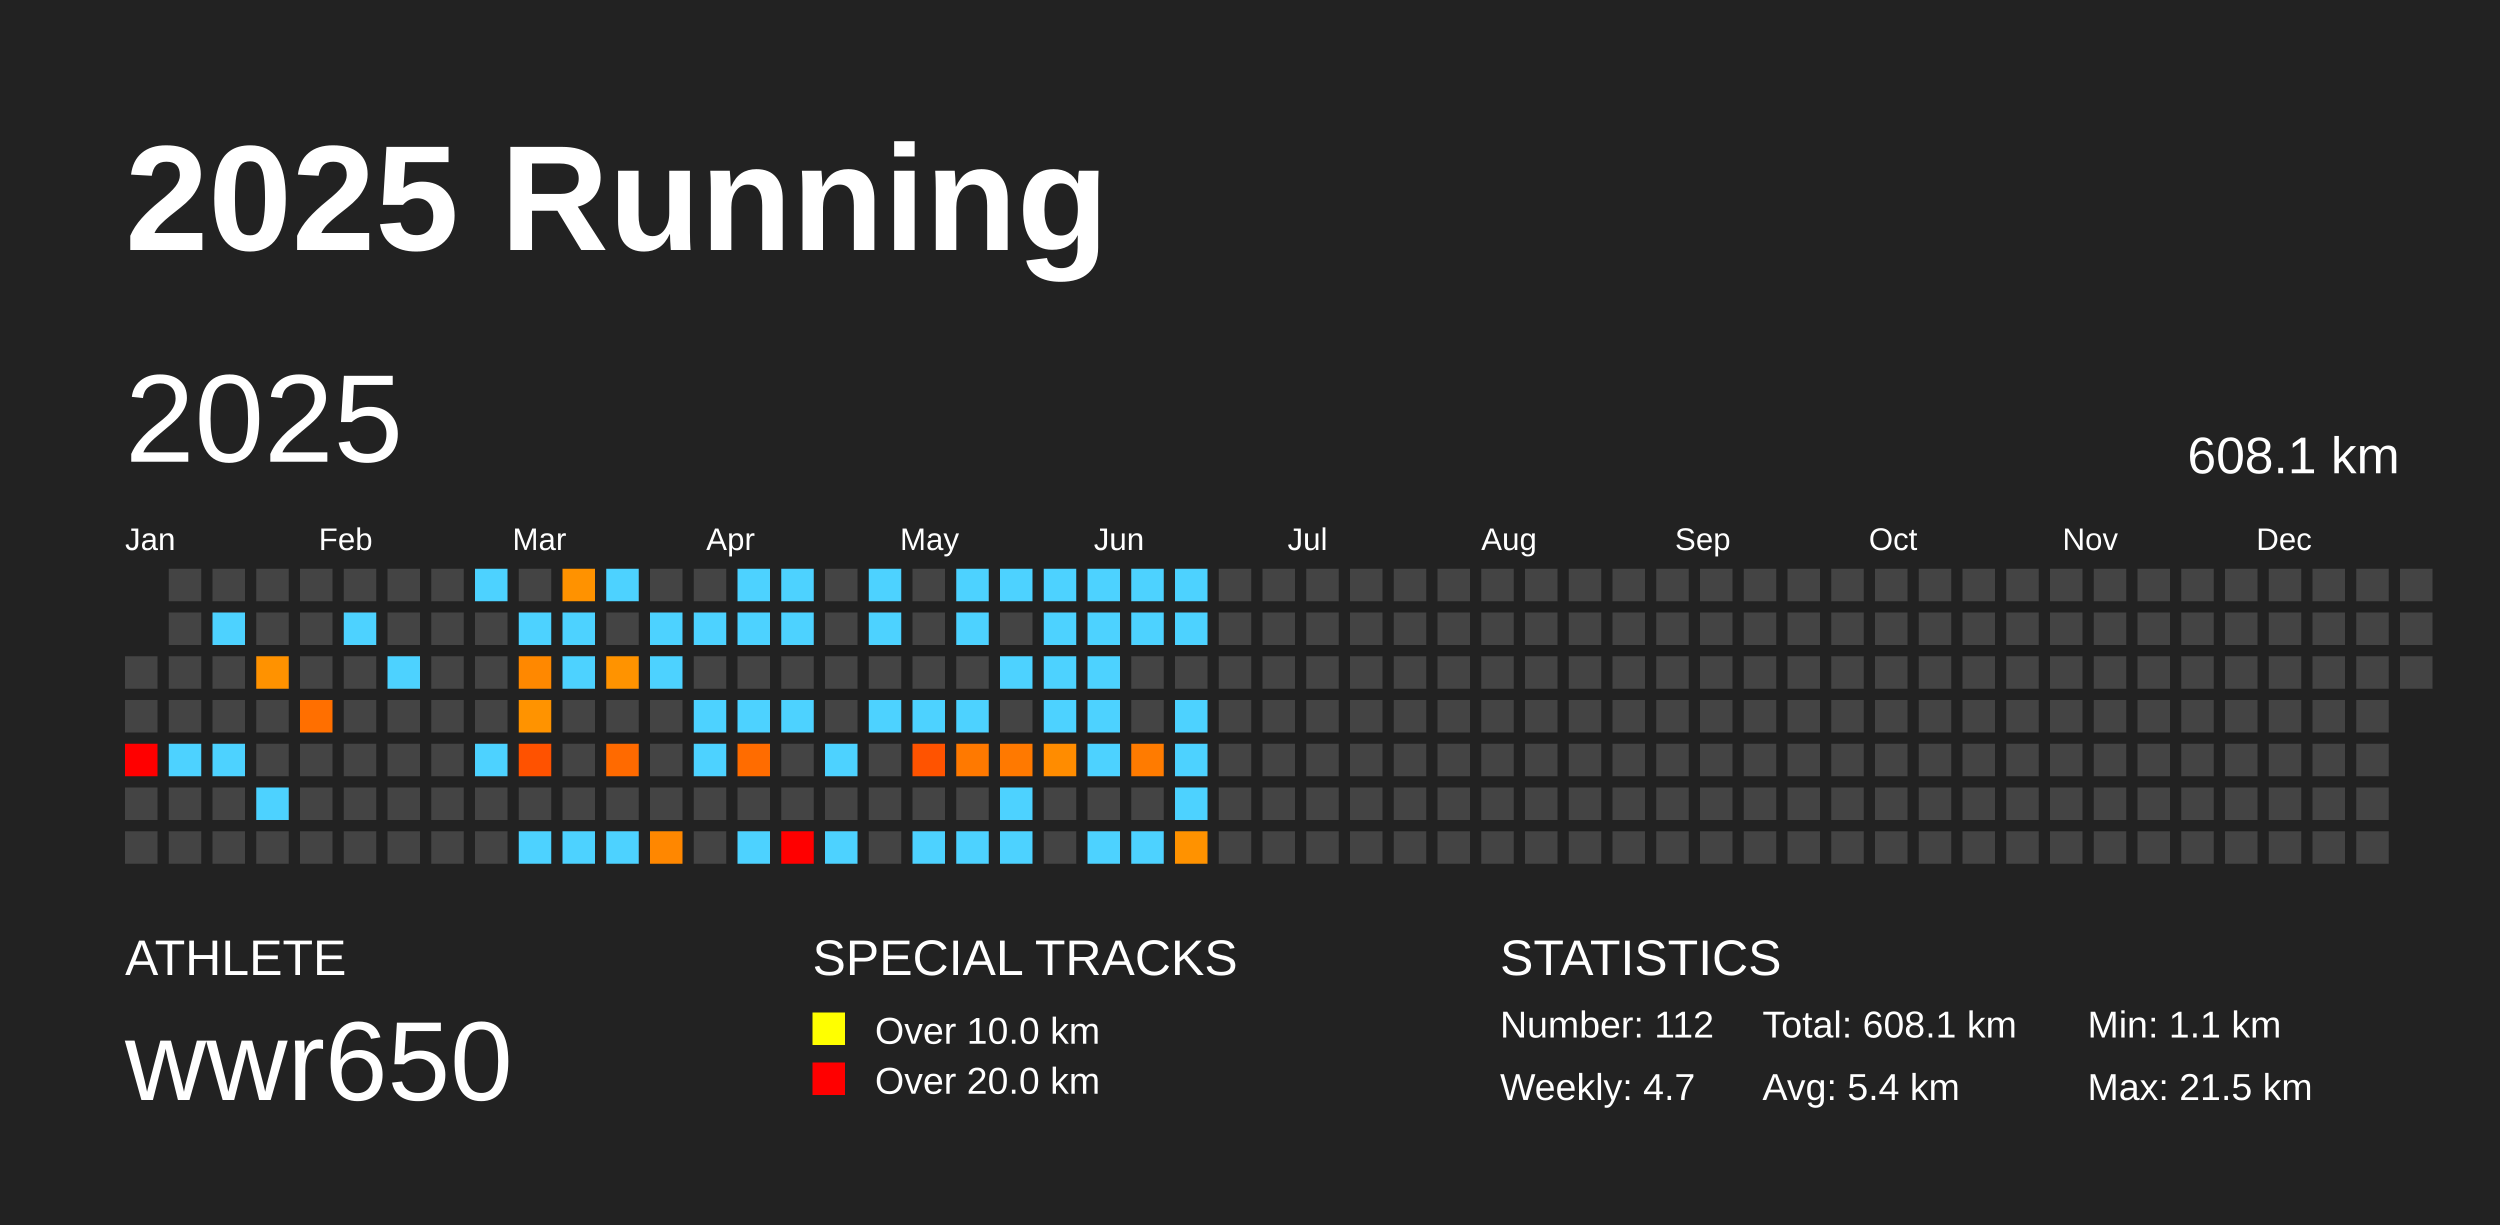
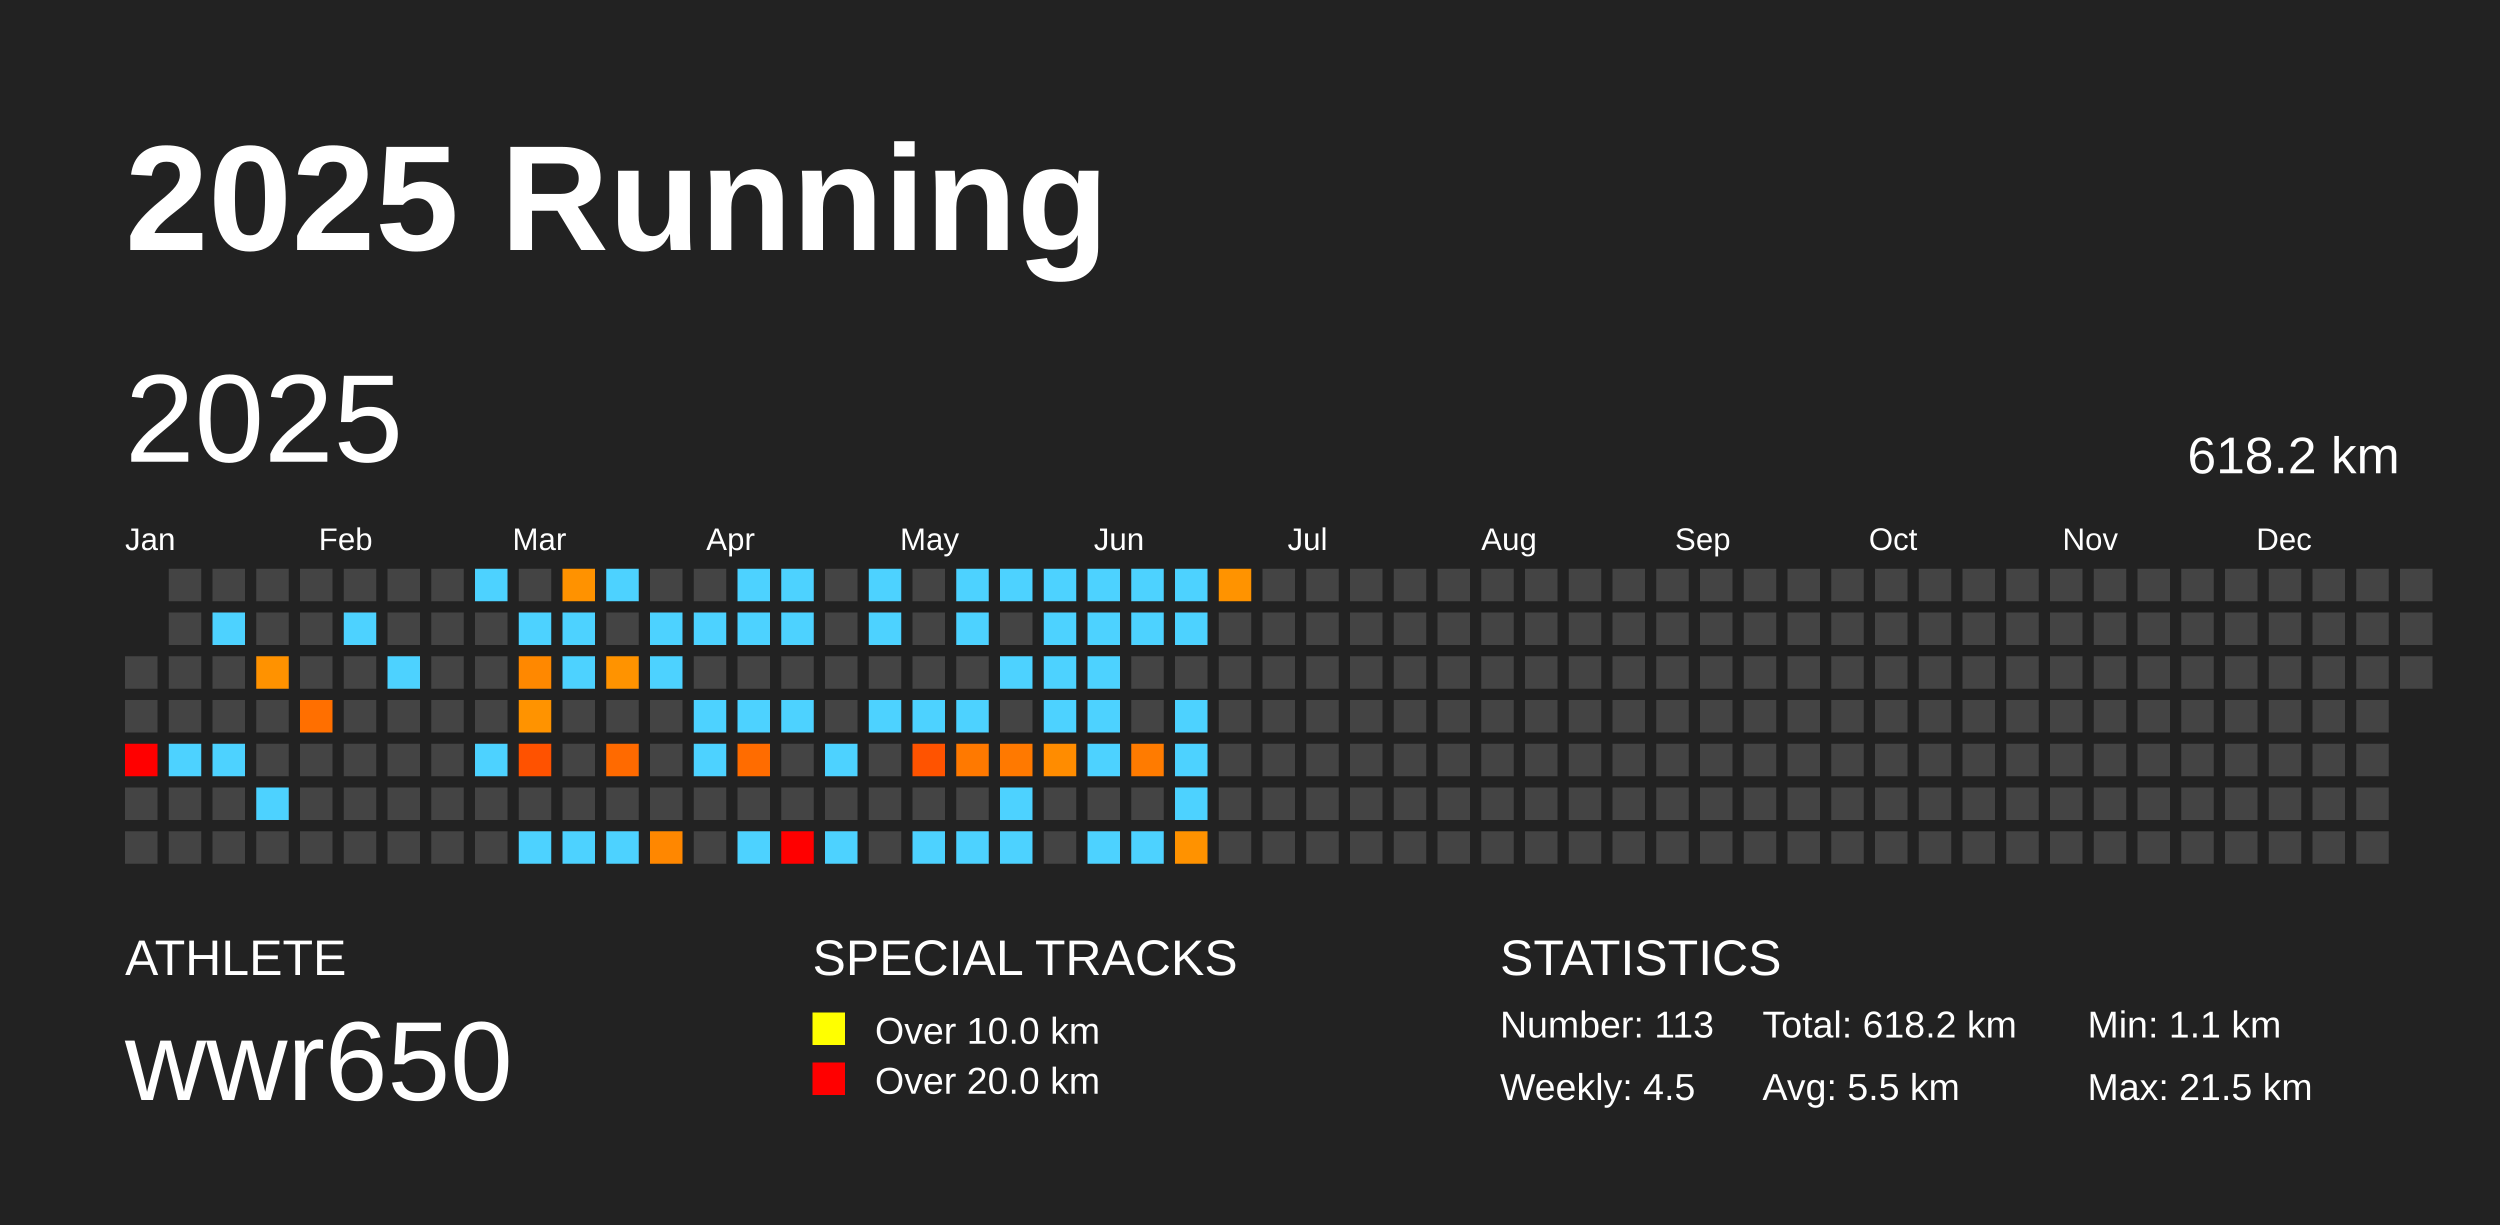
<svg xmlns="http://www.w3.org/2000/svg" baseProfile="full" height="98mm" version="1.1" viewBox="0,0,200,98" width="200mm">
  <defs />
  <rect fill="#222222" height="98" width="200" x="0" y="0" />
  <text fill="#FFFFFF" style="font-size:12px; font-family:Arial; font-weight:bold;" x="10" y="20">2025 Running</text>
  <text fill="#FFFFFF" style="font-size:4px; font-family:Arial" x="10" y="78">ATHLETE</text>
  <text fill="#FFFFFF" style="font-size:9px; font-family:Arial" x="10" y="88">wwr650</text>
  <text fill="#FFFFFF" style="font-size:4px; font-family:Arial" x="65" y="78">SPECIAL TRACKS</text>
  <rect fill="yellow" height="2.6" width="2.6" x="65" y="81" />
  <text fill="#FFFFFF" style="font-size:3px; font-family:Arial" x="70" y="83.5">Over 10.0 km</text>
  <rect fill="red" height="2.6" width="2.6" x="65" y="85" />
  <text fill="#FFFFFF" style="font-size:3px; font-family:Arial" x="70" y="87.5">Over 20.0 km</text>
  <text fill="#FFFFFF" style="font-size:4px; font-family:Arial" x="120" y="78">STATISTICS</text>
-   <text fill="#FFFFFF" style="font-size:3px; font-family:Arial" x="120" y="83">Number: 112</text>
-   <text fill="#FFFFFF" style="font-size:3px; font-family:Arial" x="120" y="88">Weekly: 4.7</text>
-   <text fill="#FFFFFF" style="font-size:3px; font-family:Arial" x="141" y="83">Total: 608.1 km</text>
-   <text fill="#FFFFFF" style="font-size:3px; font-family:Arial" x="141" y="88">Avg: 5.4 km</text>
+   <text fill="#FFFFFF" style="font-size:3px; font-family:Arial" x="120" y="83">Number: 113</text>
+   <text fill="#FFFFFF" style="font-size:3px; font-family:Arial" x="120" y="88">Weekly: 4.5</text>
+   <text fill="#FFFFFF" style="font-size:3px; font-family:Arial" x="141" y="83">Total: 618.2 km</text>
+   <text fill="#FFFFFF" style="font-size:3px; font-family:Arial" x="141" y="88">Avg: 5.5 km</text>
  <text fill="#FFFFFF" style="font-size:3px; font-family:Arial" x="167" y="83">Min: 1.1 km</text>
  <text fill="#FFFFFF" style="font-size:3px; font-family:Arial" x="167" y="88">Max: 21.5 km</text>
  <text dominant-baseline="hanging" fill="#FFFFFF" style="font-size:10.0px; font-family:Arial;" x="10" y="30">2025</text>
-   <text dominant-baseline="hanging" fill="#FFFFFF" style="font-size:4.125px; font-family:Arial;" x="175" y="35">608.1 km</text>
+   <text dominant-baseline="hanging" fill="#FFFFFF" style="font-size:4.125px; font-family:Arial;" x="175" y="35">618.2 km</text>
  <text fill="#FFFFFF" style="font-size:2.5px; font-family:Arial" x="10.0" y="44">Jan</text>
  <text fill="#FFFFFF" style="font-size:2.5px; font-family:Arial" x="25.5" y="44">Feb</text>
  <text fill="#FFFFFF" style="font-size:2.5px; font-family:Arial" x="41.0" y="44">Mar</text>
  <text fill="#FFFFFF" style="font-size:2.5px; font-family:Arial" x="56.5" y="44">Apr</text>
  <text fill="#FFFFFF" style="font-size:2.5px; font-family:Arial" x="72.0" y="44">May</text>
  <text fill="#FFFFFF" style="font-size:2.5px; font-family:Arial" x="87.5" y="44">Jun</text>
  <text fill="#FFFFFF" style="font-size:2.5px; font-family:Arial" x="103.0" y="44">Jul</text>
  <text fill="#FFFFFF" style="font-size:2.5px; font-family:Arial" x="118.5" y="44">Aug</text>
  <text fill="#FFFFFF" style="font-size:2.5px; font-family:Arial" x="134.0" y="44">Sep</text>
  <text fill="#FFFFFF" style="font-size:2.5px; font-family:Arial" x="149.5" y="44">Oct</text>
  <text fill="#FFFFFF" style="font-size:2.5px; font-family:Arial" x="165.0" y="44">Nov</text>
  <text fill="#FFFFFF" style="font-size:2.5px; font-family:Arial" x="180.5" y="44">Dec</text>
  <rect fill="#444444" height="2.6" width="2.6" x="10.0" y="52.5" />
  <rect fill="#444444" height="2.6" width="2.6" x="10.0" y="56.0" />
  <rect fill="red" height="2.6" width="2.6" x="10.0" y="59.5" />
  <rect fill="#444444" height="2.6" width="2.6" x="10.0" y="63.0" />
  <rect fill="#444444" height="2.6" width="2.6" x="10.0" y="66.5" />
  <rect fill="#444444" height="2.6" width="2.6" x="13.5" y="45.5" />
  <rect fill="#444444" height="2.6" width="2.6" x="13.5" y="49.0" />
  <rect fill="#444444" height="2.6" width="2.6" x="13.5" y="52.5" />
  <rect fill="#444444" height="2.6" width="2.6" x="13.5" y="56.0" />
  <rect fill="#4dd2ff" height="2.6" width="2.6" x="13.5" y="59.5" />
  <rect fill="#444444" height="2.6" width="2.6" x="13.5" y="63.0" />
  <rect fill="#444444" height="2.6" width="2.6" x="13.5" y="66.5" />
  <rect fill="#444444" height="2.6" width="2.6" x="17.0" y="45.5" />
  <rect fill="#4dd2ff" height="2.6" width="2.6" x="17.0" y="49.0" />
  <rect fill="#444444" height="2.6" width="2.6" x="17.0" y="52.5" />
  <rect fill="#444444" height="2.6" width="2.6" x="17.0" y="56.0" />
  <rect fill="#4dd2ff" height="2.6" width="2.6" x="17.0" y="59.5" />
  <rect fill="#444444" height="2.6" width="2.6" x="17.0" y="63.0" />
  <rect fill="#444444" height="2.6" width="2.6" x="17.0" y="66.5" />
  <rect fill="#444444" height="2.6" width="2.6" x="20.5" y="45.5" />
  <rect fill="#444444" height="2.6" width="2.6" x="20.5" y="49.0" />
  <rect fill="#ff9200" height="2.6" width="2.6" x="20.5" y="52.5" />
  <rect fill="#444444" height="2.6" width="2.6" x="20.5" y="56.0" />
  <rect fill="#444444" height="2.6" width="2.6" x="20.5" y="59.5" />
  <rect fill="#4dd2ff" height="2.6" width="2.6" x="20.5" y="63.0" />
  <rect fill="#444444" height="2.6" width="2.6" x="20.5" y="66.5" />
  <rect fill="#444444" height="2.6" width="2.6" x="24.0" y="45.5" />
  <rect fill="#444444" height="2.6" width="2.6" x="24.0" y="49.0" />
  <rect fill="#444444" height="2.6" width="2.6" x="24.0" y="52.5" />
  <rect fill="#ff6f00" height="2.6" width="2.6" x="24.0" y="56.0" />
  <rect fill="#444444" height="2.6" width="2.6" x="24.0" y="59.5" />
  <rect fill="#444444" height="2.6" width="2.6" x="24.0" y="63.0" />
  <rect fill="#444444" height="2.6" width="2.6" x="24.0" y="66.5" />
  <rect fill="#444444" height="2.6" width="2.6" x="27.5" y="45.5" />
  <rect fill="#4dd2ff" height="2.6" width="2.6" x="27.5" y="49.0" />
  <rect fill="#444444" height="2.6" width="2.6" x="27.5" y="52.5" />
  <rect fill="#444444" height="2.6" width="2.6" x="27.5" y="56.0" />
  <rect fill="#444444" height="2.6" width="2.6" x="27.5" y="59.5" />
  <rect fill="#444444" height="2.6" width="2.6" x="27.5" y="63.0" />
  <rect fill="#444444" height="2.6" width="2.6" x="27.5" y="66.5" />
  <rect fill="#444444" height="2.6" width="2.6" x="31.0" y="45.5" />
  <rect fill="#444444" height="2.6" width="2.6" x="31.0" y="49.0" />
  <rect fill="#4dd2ff" height="2.6" width="2.6" x="31.0" y="52.5" />
  <rect fill="#444444" height="2.6" width="2.6" x="31.0" y="56.0" />
  <rect fill="#444444" height="2.6" width="2.6" x="31.0" y="59.5" />
  <rect fill="#444444" height="2.6" width="2.6" x="31.0" y="63.0" />
  <rect fill="#444444" height="2.6" width="2.6" x="31.0" y="66.5" />
  <rect fill="#444444" height="2.6" width="2.6" x="34.5" y="45.5" />
  <rect fill="#444444" height="2.6" width="2.6" x="34.5" y="49.0" />
  <rect fill="#444444" height="2.6" width="2.6" x="34.5" y="52.5" />
  <rect fill="#444444" height="2.6" width="2.6" x="34.5" y="56.0" />
  <rect fill="#444444" height="2.6" width="2.6" x="34.5" y="59.5" />
  <rect fill="#444444" height="2.6" width="2.6" x="34.5" y="63.0" />
  <rect fill="#444444" height="2.6" width="2.6" x="34.5" y="66.5" />
  <rect fill="#4dd2ff" height="2.6" width="2.6" x="38.0" y="45.5" />
  <rect fill="#444444" height="2.6" width="2.6" x="38.0" y="49.0" />
  <rect fill="#444444" height="2.6" width="2.6" x="38.0" y="52.5" />
  <rect fill="#444444" height="2.6" width="2.6" x="38.0" y="56.0" />
  <rect fill="#4dd2ff" height="2.6" width="2.6" x="38.0" y="59.5" />
  <rect fill="#444444" height="2.6" width="2.6" x="38.0" y="63.0" />
  <rect fill="#444444" height="2.6" width="2.6" x="38.0" y="66.5" />
  <rect fill="#444444" height="2.6" width="2.6" x="41.5" y="45.5" />
  <rect fill="#4dd2ff" height="2.6" width="2.6" x="41.5" y="49.0" />
  <rect fill="#ff8800" height="2.6" width="2.6" x="41.5" y="52.5" />
  <rect fill="#ff9300" height="2.6" width="2.6" x="41.5" y="56.0" />
  <rect fill="#ff5200" height="2.6" width="2.6" x="41.5" y="59.5" />
  <rect fill="#444444" height="2.6" width="2.6" x="41.5" y="63.0" />
  <rect fill="#4dd2ff" height="2.6" width="2.6" x="41.5" y="66.5" />
  <rect fill="#ff9200" height="2.6" width="2.6" x="45.0" y="45.5" />
  <rect fill="#4dd2ff" height="2.6" width="2.6" x="45.0" y="49.0" />
  <rect fill="#4dd2ff" height="2.6" width="2.6" x="45.0" y="52.5" />
  <rect fill="#444444" height="2.6" width="2.6" x="45.0" y="56.0" />
  <rect fill="#444444" height="2.6" width="2.6" x="45.0" y="59.5" />
  <rect fill="#444444" height="2.6" width="2.6" x="45.0" y="63.0" />
  <rect fill="#4dd2ff" height="2.6" width="2.6" x="45.0" y="66.5" />
  <rect fill="#4dd2ff" height="2.6" width="2.6" x="48.5" y="45.5" />
  <rect fill="#444444" height="2.6" width="2.6" x="48.5" y="49.0" />
  <rect fill="#ff9300" height="2.6" width="2.6" x="48.5" y="52.5" />
  <rect fill="#444444" height="2.6" width="2.6" x="48.5" y="56.0" />
  <rect fill="#ff6a00" height="2.6" width="2.6" x="48.5" y="59.5" />
  <rect fill="#444444" height="2.6" width="2.6" x="48.5" y="63.0" />
  <rect fill="#4dd2ff" height="2.6" width="2.6" x="48.5" y="66.5" />
  <rect fill="#444444" height="2.6" width="2.6" x="52.0" y="45.5" />
  <rect fill="#4dd2ff" height="2.6" width="2.6" x="52.0" y="49.0" />
  <rect fill="#4dd2ff" height="2.6" width="2.6" x="52.0" y="52.5" />
  <rect fill="#444444" height="2.6" width="2.6" x="52.0" y="56.0" />
  <rect fill="#444444" height="2.6" width="2.6" x="52.0" y="59.5" />
  <rect fill="#444444" height="2.6" width="2.6" x="52.0" y="63.0" />
  <rect fill="#ff8700" height="2.6" width="2.6" x="52.0" y="66.5" />
  <rect fill="#444444" height="2.6" width="2.6" x="55.5" y="45.5" />
  <rect fill="#4dd2ff" height="2.6" width="2.6" x="55.5" y="49.0" />
  <rect fill="#444444" height="2.6" width="2.6" x="55.5" y="52.5" />
  <rect fill="#4dd2ff" height="2.6" width="2.6" x="55.5" y="56.0" />
  <rect fill="#4dd2ff" height="2.6" width="2.6" x="55.5" y="59.5" />
  <rect fill="#444444" height="2.6" width="2.6" x="55.5" y="63.0" />
  <rect fill="#444444" height="2.6" width="2.6" x="55.5" y="66.5" />
  <rect fill="#4dd2ff" height="2.6" width="2.6" x="59.0" y="45.5" />
  <rect fill="#4dd2ff" height="2.6" width="2.6" x="59.0" y="49.0" />
  <rect fill="#444444" height="2.6" width="2.6" x="59.0" y="52.5" />
  <rect fill="#4dd2ff" height="2.6" width="2.6" x="59.0" y="56.0" />
  <rect fill="#ff6c00" height="2.6" width="2.6" x="59.0" y="59.5" />
  <rect fill="#444444" height="2.6" width="2.6" x="59.0" y="63.0" />
  <rect fill="#4dd2ff" height="2.6" width="2.6" x="59.0" y="66.5" />
  <rect fill="#4dd2ff" height="2.6" width="2.6" x="62.5" y="45.5" />
  <rect fill="#4dd2ff" height="2.6" width="2.6" x="62.5" y="49.0" />
  <rect fill="#444444" height="2.6" width="2.6" x="62.5" y="52.5" />
  <rect fill="#4dd2ff" height="2.6" width="2.6" x="62.5" y="56.0" />
  <rect fill="#444444" height="2.6" width="2.6" x="62.5" y="59.5" />
  <rect fill="#444444" height="2.6" width="2.6" x="62.5" y="63.0" />
  <rect fill="red" height="2.6" width="2.6" x="62.5" y="66.5" />
  <rect fill="#444444" height="2.6" width="2.6" x="66.0" y="45.5" />
  <rect fill="#444444" height="2.6" width="2.6" x="66.0" y="49.0" />
  <rect fill="#444444" height="2.6" width="2.6" x="66.0" y="52.5" />
  <rect fill="#444444" height="2.6" width="2.6" x="66.0" y="56.0" />
  <rect fill="#4dd2ff" height="2.6" width="2.6" x="66.0" y="59.5" />
  <rect fill="#444444" height="2.6" width="2.6" x="66.0" y="63.0" />
  <rect fill="#4dd2ff" height="2.6" width="2.6" x="66.0" y="66.5" />
  <rect fill="#4dd2ff" height="2.6" width="2.6" x="69.5" y="45.5" />
  <rect fill="#4dd2ff" height="2.6" width="2.6" x="69.5" y="49.0" />
  <rect fill="#444444" height="2.6" width="2.6" x="69.5" y="52.5" />
  <rect fill="#4dd2ff" height="2.6" width="2.6" x="69.5" y="56.0" />
  <rect fill="#444444" height="2.6" width="2.6" x="69.5" y="59.5" />
  <rect fill="#444444" height="2.6" width="2.6" x="69.5" y="63.0" />
  <rect fill="#444444" height="2.6" width="2.6" x="69.5" y="66.5" />
  <rect fill="#444444" height="2.6" width="2.6" x="73.0" y="45.5" />
  <rect fill="#444444" height="2.6" width="2.6" x="73.0" y="49.0" />
  <rect fill="#444444" height="2.6" width="2.6" x="73.0" y="52.5" />
  <rect fill="#4dd2ff" height="2.6" width="2.6" x="73.0" y="56.0" />
  <rect fill="#ff5300" height="2.6" width="2.6" x="73.0" y="59.5" />
  <rect fill="#444444" height="2.6" width="2.6" x="73.0" y="63.0" />
  <rect fill="#4dd2ff" height="2.6" width="2.6" x="73.0" y="66.5" />
  <rect fill="#4dd2ff" height="2.6" width="2.6" x="76.5" y="45.5" />
  <rect fill="#4dd2ff" height="2.6" width="2.6" x="76.5" y="49.0" />
  <rect fill="#444444" height="2.6" width="2.6" x="76.5" y="52.5" />
  <rect fill="#4dd2ff" height="2.6" width="2.6" x="76.5" y="56.0" />
  <rect fill="#ff7900" height="2.6" width="2.6" x="76.5" y="59.5" />
  <rect fill="#444444" height="2.6" width="2.6" x="76.5" y="63.0" />
  <rect fill="#4dd2ff" height="2.6" width="2.6" x="76.5" y="66.5" />
  <rect fill="#4dd2ff" height="2.6" width="2.6" x="80.0" y="45.5" />
  <rect fill="#444444" height="2.6" width="2.6" x="80.0" y="49.0" />
  <rect fill="#4dd2ff" height="2.6" width="2.6" x="80.0" y="52.5" />
  <rect fill="#444444" height="2.6" width="2.6" x="80.0" y="56.0" />
  <rect fill="#ff7900" height="2.6" width="2.6" x="80.0" y="59.5" />
  <rect fill="#4dd2ff" height="2.6" width="2.6" x="80.0" y="63.0" />
  <rect fill="#4dd2ff" height="2.6" width="2.6" x="80.0" y="66.5" />
  <rect fill="#4dd2ff" height="2.6" width="2.6" x="83.5" y="45.5" />
  <rect fill="#4dd2ff" height="2.6" width="2.6" x="83.5" y="49.0" />
  <rect fill="#4dd2ff" height="2.6" width="2.6" x="83.5" y="52.5" />
  <rect fill="#4dd2ff" height="2.6" width="2.6" x="83.5" y="56.0" />
  <rect fill="#ff8c00" height="2.6" width="2.6" x="83.5" y="59.5" />
  <rect fill="#444444" height="2.6" width="2.6" x="83.5" y="63.0" />
  <rect fill="#444444" height="2.6" width="2.6" x="83.5" y="66.5" />
  <rect fill="#4dd2ff" height="2.6" width="2.6" x="87.0" y="45.5" />
  <rect fill="#4dd2ff" height="2.6" width="2.6" x="87.0" y="49.0" />
  <rect fill="#4dd2ff" height="2.6" width="2.6" x="87.0" y="52.5" />
  <rect fill="#4dd2ff" height="2.6" width="2.6" x="87.0" y="56.0" />
  <rect fill="#4dd2ff" height="2.6" width="2.6" x="87.0" y="59.5" />
  <rect fill="#444444" height="2.6" width="2.6" x="87.0" y="63.0" />
  <rect fill="#4dd2ff" height="2.6" width="2.6" x="87.0" y="66.5" />
  <rect fill="#4dd2ff" height="2.6" width="2.6" x="90.5" y="45.5" />
  <rect fill="#4dd2ff" height="2.6" width="2.6" x="90.5" y="49.0" />
  <rect fill="#444444" height="2.6" width="2.6" x="90.5" y="52.5" />
  <rect fill="#444444" height="2.6" width="2.6" x="90.5" y="56.0" />
  <rect fill="#ff7b00" height="2.6" width="2.6" x="90.5" y="59.5" />
  <rect fill="#444444" height="2.6" width="2.6" x="90.5" y="63.0" />
  <rect fill="#4dd2ff" height="2.6" width="2.6" x="90.5" y="66.5" />
  <rect fill="#4dd2ff" height="2.6" width="2.6" x="94.0" y="45.5" />
  <rect fill="#4dd2ff" height="2.6" width="2.6" x="94.0" y="49.0" />
  <rect fill="#444444" height="2.6" width="2.6" x="94.0" y="52.5" />
  <rect fill="#4dd2ff" height="2.6" width="2.6" x="94.0" y="56.0" />
  <rect fill="#4dd2ff" height="2.6" width="2.6" x="94.0" y="59.5" />
  <rect fill="#4dd2ff" height="2.6" width="2.6" x="94.0" y="63.0" />
  <rect fill="#ff9200" height="2.6" width="2.6" x="94.0" y="66.5" />
-   <rect fill="#444444" height="2.6" width="2.6" x="97.5" y="45.5" />
+   <rect fill="#ff9300" height="2.6" width="2.6" x="97.5" y="45.5" />
  <rect fill="#444444" height="2.6" width="2.6" x="97.5" y="49.0" />
  <rect fill="#444444" height="2.6" width="2.6" x="97.5" y="52.5" />
  <rect fill="#444444" height="2.6" width="2.6" x="97.5" y="56.0" />
  <rect fill="#444444" height="2.6" width="2.6" x="97.5" y="59.5" />
  <rect fill="#444444" height="2.6" width="2.6" x="97.5" y="63.0" />
  <rect fill="#444444" height="2.6" width="2.6" x="97.5" y="66.5" />
  <rect fill="#444444" height="2.6" width="2.6" x="101.0" y="45.5" />
  <rect fill="#444444" height="2.6" width="2.6" x="101.0" y="49.0" />
  <rect fill="#444444" height="2.6" width="2.6" x="101.0" y="52.5" />
  <rect fill="#444444" height="2.6" width="2.6" x="101.0" y="56.0" />
  <rect fill="#444444" height="2.6" width="2.6" x="101.0" y="59.5" />
  <rect fill="#444444" height="2.6" width="2.6" x="101.0" y="63.0" />
  <rect fill="#444444" height="2.6" width="2.6" x="101.0" y="66.5" />
  <rect fill="#444444" height="2.6" width="2.6" x="104.5" y="45.5" />
  <rect fill="#444444" height="2.6" width="2.6" x="104.5" y="49.0" />
  <rect fill="#444444" height="2.6" width="2.6" x="104.5" y="52.5" />
  <rect fill="#444444" height="2.6" width="2.6" x="104.5" y="56.0" />
  <rect fill="#444444" height="2.6" width="2.6" x="104.5" y="59.5" />
  <rect fill="#444444" height="2.6" width="2.6" x="104.5" y="63.0" />
  <rect fill="#444444" height="2.6" width="2.6" x="104.5" y="66.5" />
  <rect fill="#444444" height="2.6" width="2.6" x="108.0" y="45.5" />
  <rect fill="#444444" height="2.6" width="2.6" x="108.0" y="49.0" />
  <rect fill="#444444" height="2.6" width="2.6" x="108.0" y="52.5" />
  <rect fill="#444444" height="2.6" width="2.6" x="108.0" y="56.0" />
  <rect fill="#444444" height="2.6" width="2.6" x="108.0" y="59.5" />
  <rect fill="#444444" height="2.6" width="2.6" x="108.0" y="63.0" />
  <rect fill="#444444" height="2.6" width="2.6" x="108.0" y="66.5" />
  <rect fill="#444444" height="2.6" width="2.6" x="111.5" y="45.5" />
  <rect fill="#444444" height="2.6" width="2.6" x="111.5" y="49.0" />
  <rect fill="#444444" height="2.6" width="2.6" x="111.5" y="52.5" />
  <rect fill="#444444" height="2.6" width="2.6" x="111.5" y="56.0" />
  <rect fill="#444444" height="2.6" width="2.6" x="111.5" y="59.5" />
  <rect fill="#444444" height="2.6" width="2.6" x="111.5" y="63.0" />
  <rect fill="#444444" height="2.6" width="2.6" x="111.5" y="66.5" />
  <rect fill="#444444" height="2.6" width="2.6" x="115.0" y="45.5" />
  <rect fill="#444444" height="2.6" width="2.6" x="115.0" y="49.0" />
  <rect fill="#444444" height="2.6" width="2.6" x="115.0" y="52.5" />
  <rect fill="#444444" height="2.6" width="2.6" x="115.0" y="56.0" />
  <rect fill="#444444" height="2.6" width="2.6" x="115.0" y="59.5" />
  <rect fill="#444444" height="2.6" width="2.6" x="115.0" y="63.0" />
  <rect fill="#444444" height="2.6" width="2.6" x="115.0" y="66.5" />
  <rect fill="#444444" height="2.6" width="2.6" x="118.5" y="45.5" />
  <rect fill="#444444" height="2.6" width="2.6" x="118.5" y="49.0" />
  <rect fill="#444444" height="2.6" width="2.6" x="118.5" y="52.5" />
  <rect fill="#444444" height="2.6" width="2.6" x="118.5" y="56.0" />
  <rect fill="#444444" height="2.6" width="2.6" x="118.5" y="59.5" />
  <rect fill="#444444" height="2.6" width="2.6" x="118.5" y="63.0" />
  <rect fill="#444444" height="2.6" width="2.6" x="118.5" y="66.5" />
  <rect fill="#444444" height="2.6" width="2.6" x="122.0" y="45.5" />
  <rect fill="#444444" height="2.6" width="2.6" x="122.0" y="49.0" />
  <rect fill="#444444" height="2.6" width="2.6" x="122.0" y="52.5" />
  <rect fill="#444444" height="2.6" width="2.6" x="122.0" y="56.0" />
  <rect fill="#444444" height="2.6" width="2.6" x="122.0" y="59.5" />
  <rect fill="#444444" height="2.6" width="2.6" x="122.0" y="63.0" />
  <rect fill="#444444" height="2.6" width="2.6" x="122.0" y="66.5" />
  <rect fill="#444444" height="2.6" width="2.6" x="125.5" y="45.5" />
  <rect fill="#444444" height="2.6" width="2.6" x="125.5" y="49.0" />
  <rect fill="#444444" height="2.6" width="2.6" x="125.5" y="52.5" />
  <rect fill="#444444" height="2.6" width="2.6" x="125.5" y="56.0" />
  <rect fill="#444444" height="2.6" width="2.6" x="125.5" y="59.5" />
  <rect fill="#444444" height="2.6" width="2.6" x="125.5" y="63.0" />
  <rect fill="#444444" height="2.6" width="2.6" x="125.5" y="66.5" />
  <rect fill="#444444" height="2.6" width="2.6" x="129.0" y="45.5" />
  <rect fill="#444444" height="2.6" width="2.6" x="129.0" y="49.0" />
  <rect fill="#444444" height="2.6" width="2.6" x="129.0" y="52.5" />
  <rect fill="#444444" height="2.6" width="2.6" x="129.0" y="56.0" />
  <rect fill="#444444" height="2.6" width="2.6" x="129.0" y="59.5" />
  <rect fill="#444444" height="2.6" width="2.6" x="129.0" y="63.0" />
  <rect fill="#444444" height="2.6" width="2.6" x="129.0" y="66.5" />
  <rect fill="#444444" height="2.6" width="2.6" x="132.5" y="45.5" />
  <rect fill="#444444" height="2.6" width="2.6" x="132.5" y="49.0" />
  <rect fill="#444444" height="2.6" width="2.6" x="132.5" y="52.5" />
  <rect fill="#444444" height="2.6" width="2.6" x="132.5" y="56.0" />
  <rect fill="#444444" height="2.6" width="2.6" x="132.5" y="59.5" />
  <rect fill="#444444" height="2.6" width="2.6" x="132.5" y="63.0" />
  <rect fill="#444444" height="2.6" width="2.6" x="132.5" y="66.5" />
  <rect fill="#444444" height="2.6" width="2.6" x="136.0" y="45.5" />
  <rect fill="#444444" height="2.6" width="2.6" x="136.0" y="49.0" />
  <rect fill="#444444" height="2.6" width="2.6" x="136.0" y="52.5" />
  <rect fill="#444444" height="2.6" width="2.6" x="136.0" y="56.0" />
  <rect fill="#444444" height="2.6" width="2.6" x="136.0" y="59.5" />
  <rect fill="#444444" height="2.6" width="2.6" x="136.0" y="63.0" />
  <rect fill="#444444" height="2.6" width="2.6" x="136.0" y="66.5" />
  <rect fill="#444444" height="2.6" width="2.6" x="139.5" y="45.5" />
  <rect fill="#444444" height="2.6" width="2.6" x="139.5" y="49.0" />
  <rect fill="#444444" height="2.6" width="2.6" x="139.5" y="52.5" />
  <rect fill="#444444" height="2.6" width="2.6" x="139.5" y="56.0" />
  <rect fill="#444444" height="2.6" width="2.6" x="139.5" y="59.5" />
  <rect fill="#444444" height="2.6" width="2.6" x="139.5" y="63.0" />
  <rect fill="#444444" height="2.6" width="2.6" x="139.5" y="66.5" />
  <rect fill="#444444" height="2.6" width="2.6" x="143.0" y="45.5" />
  <rect fill="#444444" height="2.6" width="2.6" x="143.0" y="49.0" />
  <rect fill="#444444" height="2.6" width="2.6" x="143.0" y="52.5" />
  <rect fill="#444444" height="2.6" width="2.6" x="143.0" y="56.0" />
  <rect fill="#444444" height="2.6" width="2.6" x="143.0" y="59.5" />
  <rect fill="#444444" height="2.6" width="2.6" x="143.0" y="63.0" />
  <rect fill="#444444" height="2.6" width="2.6" x="143.0" y="66.5" />
  <rect fill="#444444" height="2.6" width="2.6" x="146.5" y="45.5" />
  <rect fill="#444444" height="2.6" width="2.6" x="146.5" y="49.0" />
  <rect fill="#444444" height="2.6" width="2.6" x="146.5" y="52.5" />
  <rect fill="#444444" height="2.6" width="2.6" x="146.5" y="56.0" />
  <rect fill="#444444" height="2.6" width="2.6" x="146.5" y="59.5" />
  <rect fill="#444444" height="2.6" width="2.6" x="146.5" y="63.0" />
  <rect fill="#444444" height="2.6" width="2.6" x="146.5" y="66.5" />
  <rect fill="#444444" height="2.6" width="2.6" x="150.0" y="45.5" />
  <rect fill="#444444" height="2.6" width="2.6" x="150.0" y="49.0" />
  <rect fill="#444444" height="2.6" width="2.6" x="150.0" y="52.5" />
  <rect fill="#444444" height="2.6" width="2.6" x="150.0" y="56.0" />
  <rect fill="#444444" height="2.6" width="2.6" x="150.0" y="59.5" />
  <rect fill="#444444" height="2.6" width="2.6" x="150.0" y="63.0" />
  <rect fill="#444444" height="2.6" width="2.6" x="150.0" y="66.5" />
  <rect fill="#444444" height="2.6" width="2.6" x="153.5" y="45.5" />
  <rect fill="#444444" height="2.6" width="2.6" x="153.5" y="49.0" />
  <rect fill="#444444" height="2.6" width="2.6" x="153.5" y="52.5" />
  <rect fill="#444444" height="2.6" width="2.6" x="153.5" y="56.0" />
  <rect fill="#444444" height="2.6" width="2.6" x="153.5" y="59.5" />
  <rect fill="#444444" height="2.6" width="2.6" x="153.5" y="63.0" />
  <rect fill="#444444" height="2.6" width="2.6" x="153.5" y="66.5" />
  <rect fill="#444444" height="2.6" width="2.6" x="157.0" y="45.5" />
  <rect fill="#444444" height="2.6" width="2.6" x="157.0" y="49.0" />
  <rect fill="#444444" height="2.6" width="2.6" x="157.0" y="52.5" />
  <rect fill="#444444" height="2.6" width="2.6" x="157.0" y="56.0" />
  <rect fill="#444444" height="2.6" width="2.6" x="157.0" y="59.5" />
  <rect fill="#444444" height="2.6" width="2.6" x="157.0" y="63.0" />
  <rect fill="#444444" height="2.6" width="2.6" x="157.0" y="66.5" />
  <rect fill="#444444" height="2.6" width="2.6" x="160.5" y="45.5" />
  <rect fill="#444444" height="2.6" width="2.6" x="160.5" y="49.0" />
  <rect fill="#444444" height="2.6" width="2.6" x="160.5" y="52.5" />
  <rect fill="#444444" height="2.6" width="2.6" x="160.5" y="56.0" />
  <rect fill="#444444" height="2.6" width="2.6" x="160.5" y="59.5" />
  <rect fill="#444444" height="2.6" width="2.6" x="160.5" y="63.0" />
  <rect fill="#444444" height="2.6" width="2.6" x="160.5" y="66.5" />
  <rect fill="#444444" height="2.6" width="2.6" x="164.0" y="45.5" />
  <rect fill="#444444" height="2.6" width="2.6" x="164.0" y="49.0" />
  <rect fill="#444444" height="2.6" width="2.6" x="164.0" y="52.5" />
  <rect fill="#444444" height="2.6" width="2.6" x="164.0" y="56.0" />
  <rect fill="#444444" height="2.6" width="2.6" x="164.0" y="59.5" />
  <rect fill="#444444" height="2.6" width="2.6" x="164.0" y="63.0" />
  <rect fill="#444444" height="2.6" width="2.6" x="164.0" y="66.5" />
  <rect fill="#444444" height="2.6" width="2.6" x="167.5" y="45.5" />
  <rect fill="#444444" height="2.6" width="2.6" x="167.5" y="49.0" />
  <rect fill="#444444" height="2.6" width="2.6" x="167.5" y="52.5" />
  <rect fill="#444444" height="2.6" width="2.6" x="167.5" y="56.0" />
  <rect fill="#444444" height="2.6" width="2.6" x="167.5" y="59.5" />
  <rect fill="#444444" height="2.6" width="2.6" x="167.5" y="63.0" />
  <rect fill="#444444" height="2.6" width="2.6" x="167.5" y="66.5" />
  <rect fill="#444444" height="2.6" width="2.6" x="171.0" y="45.5" />
  <rect fill="#444444" height="2.6" width="2.6" x="171.0" y="49.0" />
  <rect fill="#444444" height="2.6" width="2.6" x="171.0" y="52.5" />
  <rect fill="#444444" height="2.6" width="2.6" x="171.0" y="56.0" />
  <rect fill="#444444" height="2.6" width="2.6" x="171.0" y="59.5" />
  <rect fill="#444444" height="2.6" width="2.6" x="171.0" y="63.0" />
  <rect fill="#444444" height="2.6" width="2.6" x="171.0" y="66.5" />
  <rect fill="#444444" height="2.6" width="2.6" x="174.5" y="45.5" />
  <rect fill="#444444" height="2.6" width="2.6" x="174.5" y="49.0" />
  <rect fill="#444444" height="2.6" width="2.6" x="174.5" y="52.5" />
  <rect fill="#444444" height="2.6" width="2.6" x="174.5" y="56.0" />
  <rect fill="#444444" height="2.6" width="2.6" x="174.5" y="59.5" />
  <rect fill="#444444" height="2.6" width="2.6" x="174.5" y="63.0" />
  <rect fill="#444444" height="2.6" width="2.6" x="174.5" y="66.5" />
  <rect fill="#444444" height="2.6" width="2.6" x="178.0" y="45.5" />
  <rect fill="#444444" height="2.6" width="2.6" x="178.0" y="49.0" />
  <rect fill="#444444" height="2.6" width="2.6" x="178.0" y="52.5" />
  <rect fill="#444444" height="2.6" width="2.6" x="178.0" y="56.0" />
  <rect fill="#444444" height="2.6" width="2.6" x="178.0" y="59.5" />
  <rect fill="#444444" height="2.6" width="2.6" x="178.0" y="63.0" />
  <rect fill="#444444" height="2.6" width="2.6" x="178.0" y="66.5" />
  <rect fill="#444444" height="2.6" width="2.6" x="181.5" y="45.5" />
  <rect fill="#444444" height="2.6" width="2.6" x="181.5" y="49.0" />
  <rect fill="#444444" height="2.6" width="2.6" x="181.5" y="52.5" />
  <rect fill="#444444" height="2.6" width="2.6" x="181.5" y="56.0" />
  <rect fill="#444444" height="2.6" width="2.6" x="181.5" y="59.5" />
  <rect fill="#444444" height="2.6" width="2.6" x="181.5" y="63.0" />
  <rect fill="#444444" height="2.6" width="2.6" x="181.5" y="66.5" />
  <rect fill="#444444" height="2.6" width="2.6" x="185.0" y="45.5" />
  <rect fill="#444444" height="2.6" width="2.6" x="185.0" y="49.0" />
  <rect fill="#444444" height="2.6" width="2.6" x="185.0" y="52.5" />
  <rect fill="#444444" height="2.6" width="2.6" x="185.0" y="56.0" />
  <rect fill="#444444" height="2.6" width="2.6" x="185.0" y="59.5" />
  <rect fill="#444444" height="2.6" width="2.6" x="185.0" y="63.0" />
  <rect fill="#444444" height="2.6" width="2.6" x="185.0" y="66.5" />
  <rect fill="#444444" height="2.6" width="2.6" x="188.5" y="45.5" />
  <rect fill="#444444" height="2.6" width="2.6" x="188.5" y="49.0" />
  <rect fill="#444444" height="2.6" width="2.6" x="188.5" y="52.5" />
  <rect fill="#444444" height="2.6" width="2.6" x="188.5" y="56.0" />
  <rect fill="#444444" height="2.6" width="2.6" x="188.5" y="59.5" />
  <rect fill="#444444" height="2.6" width="2.6" x="188.5" y="63.0" />
  <rect fill="#444444" height="2.6" width="2.6" x="188.5" y="66.5" />
  <rect fill="#444444" height="2.6" width="2.6" x="192.0" y="45.5" />
  <rect fill="#444444" height="2.6" width="2.6" x="192.0" y="49.0" />
  <rect fill="#444444" height="2.6" width="2.6" x="192.0" y="52.5" />
</svg>
